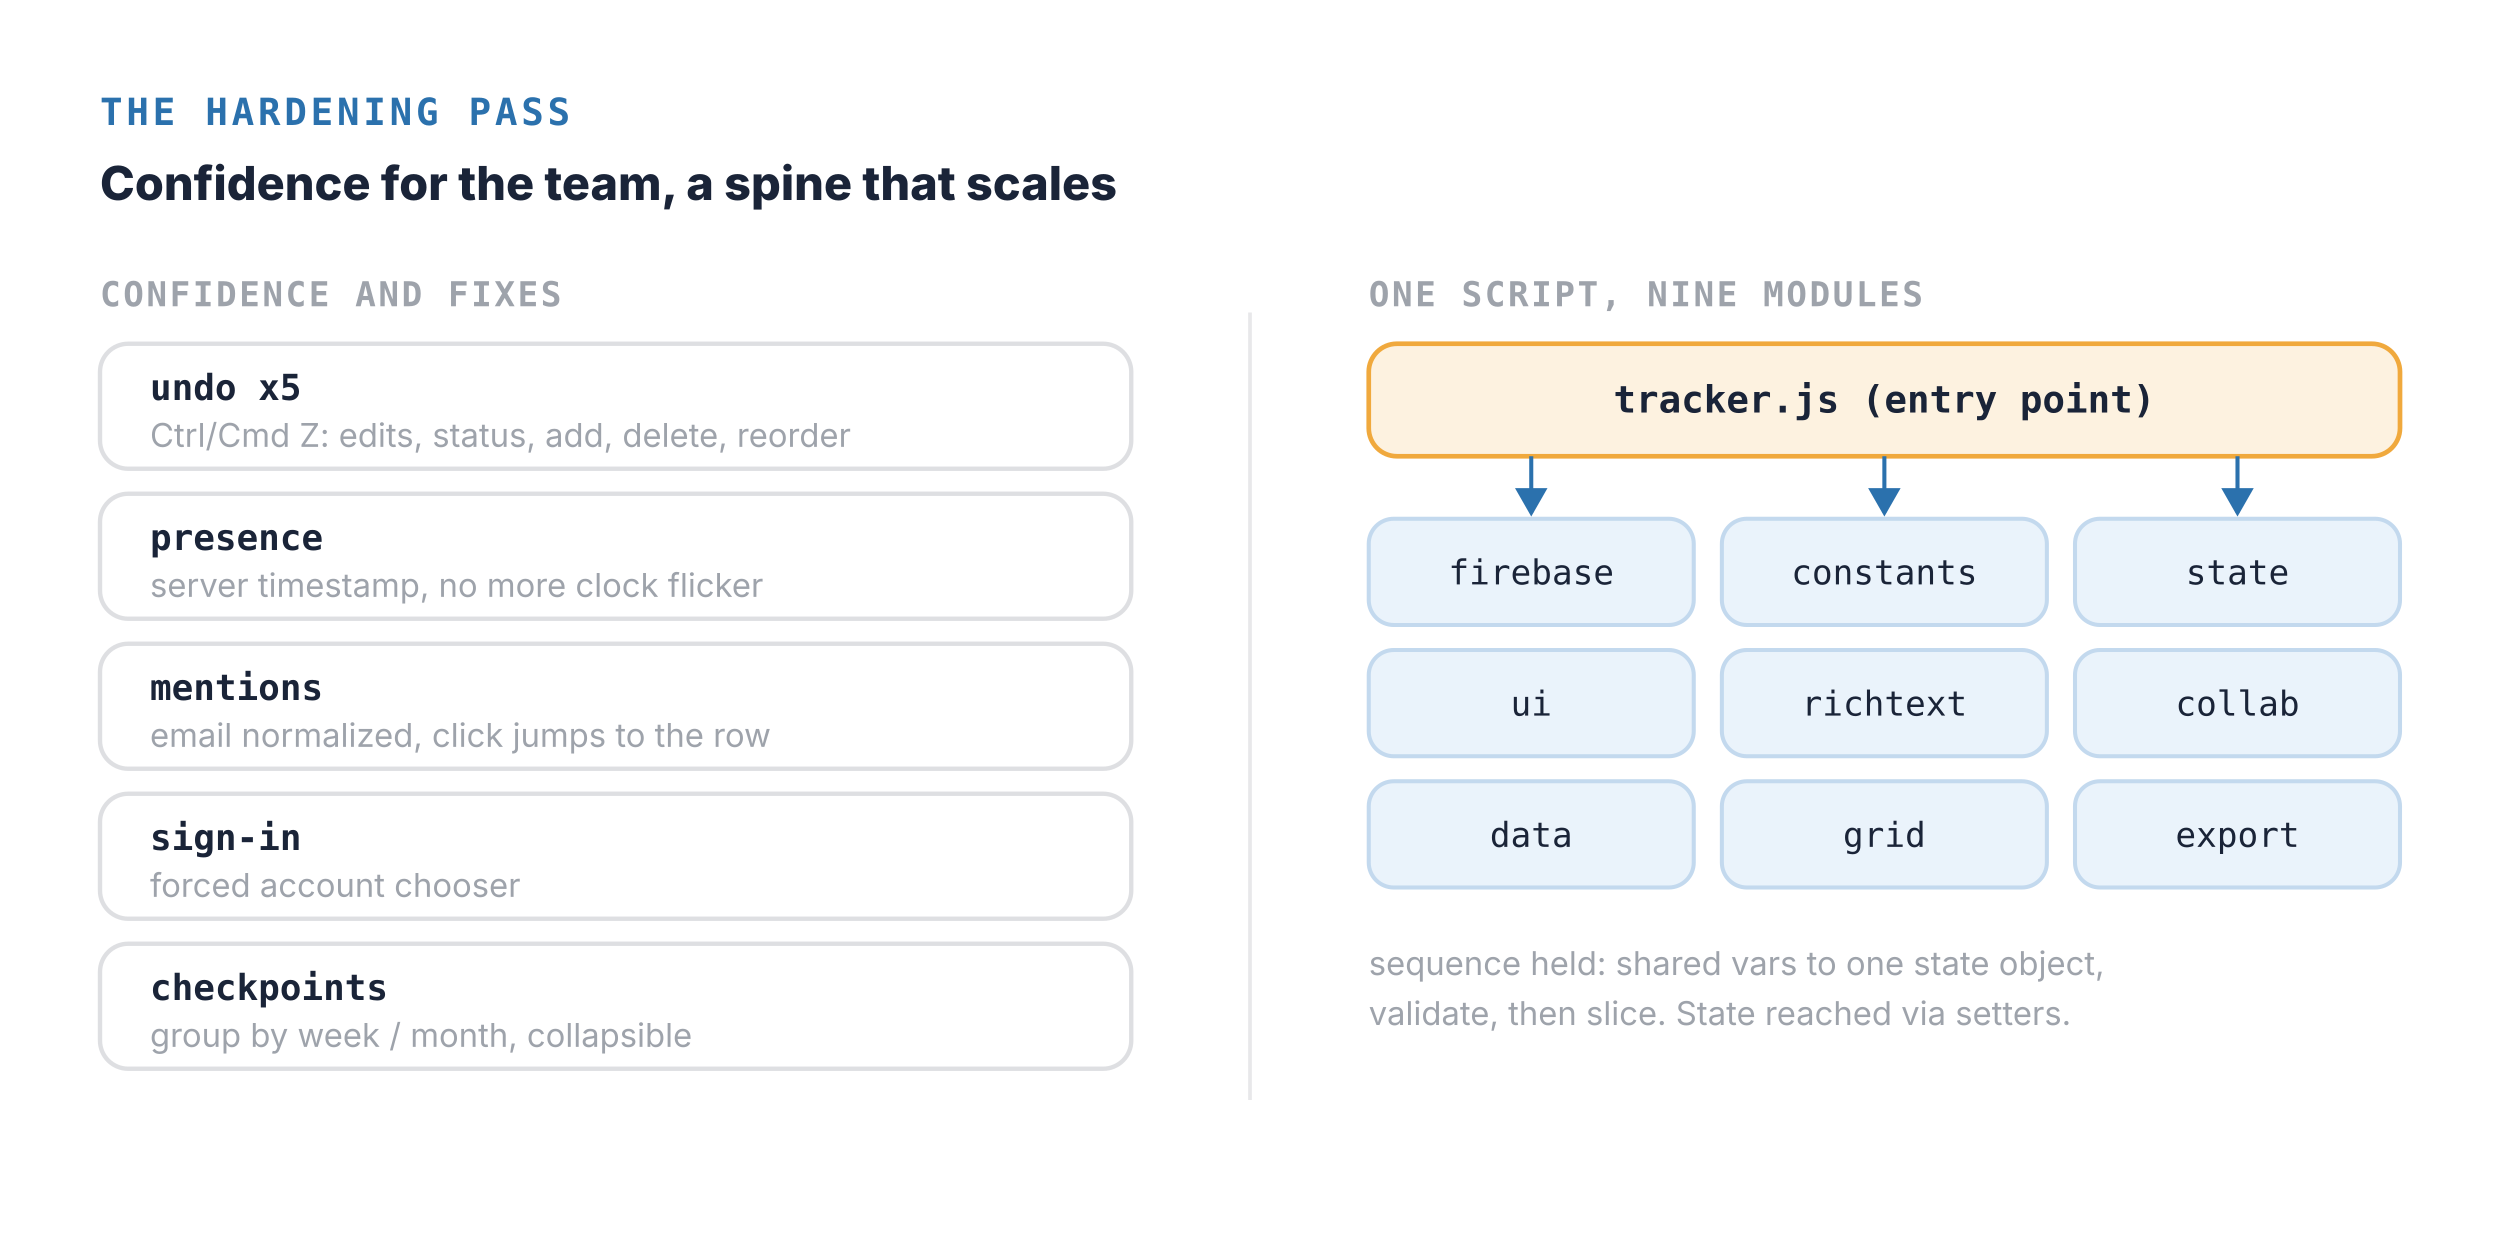
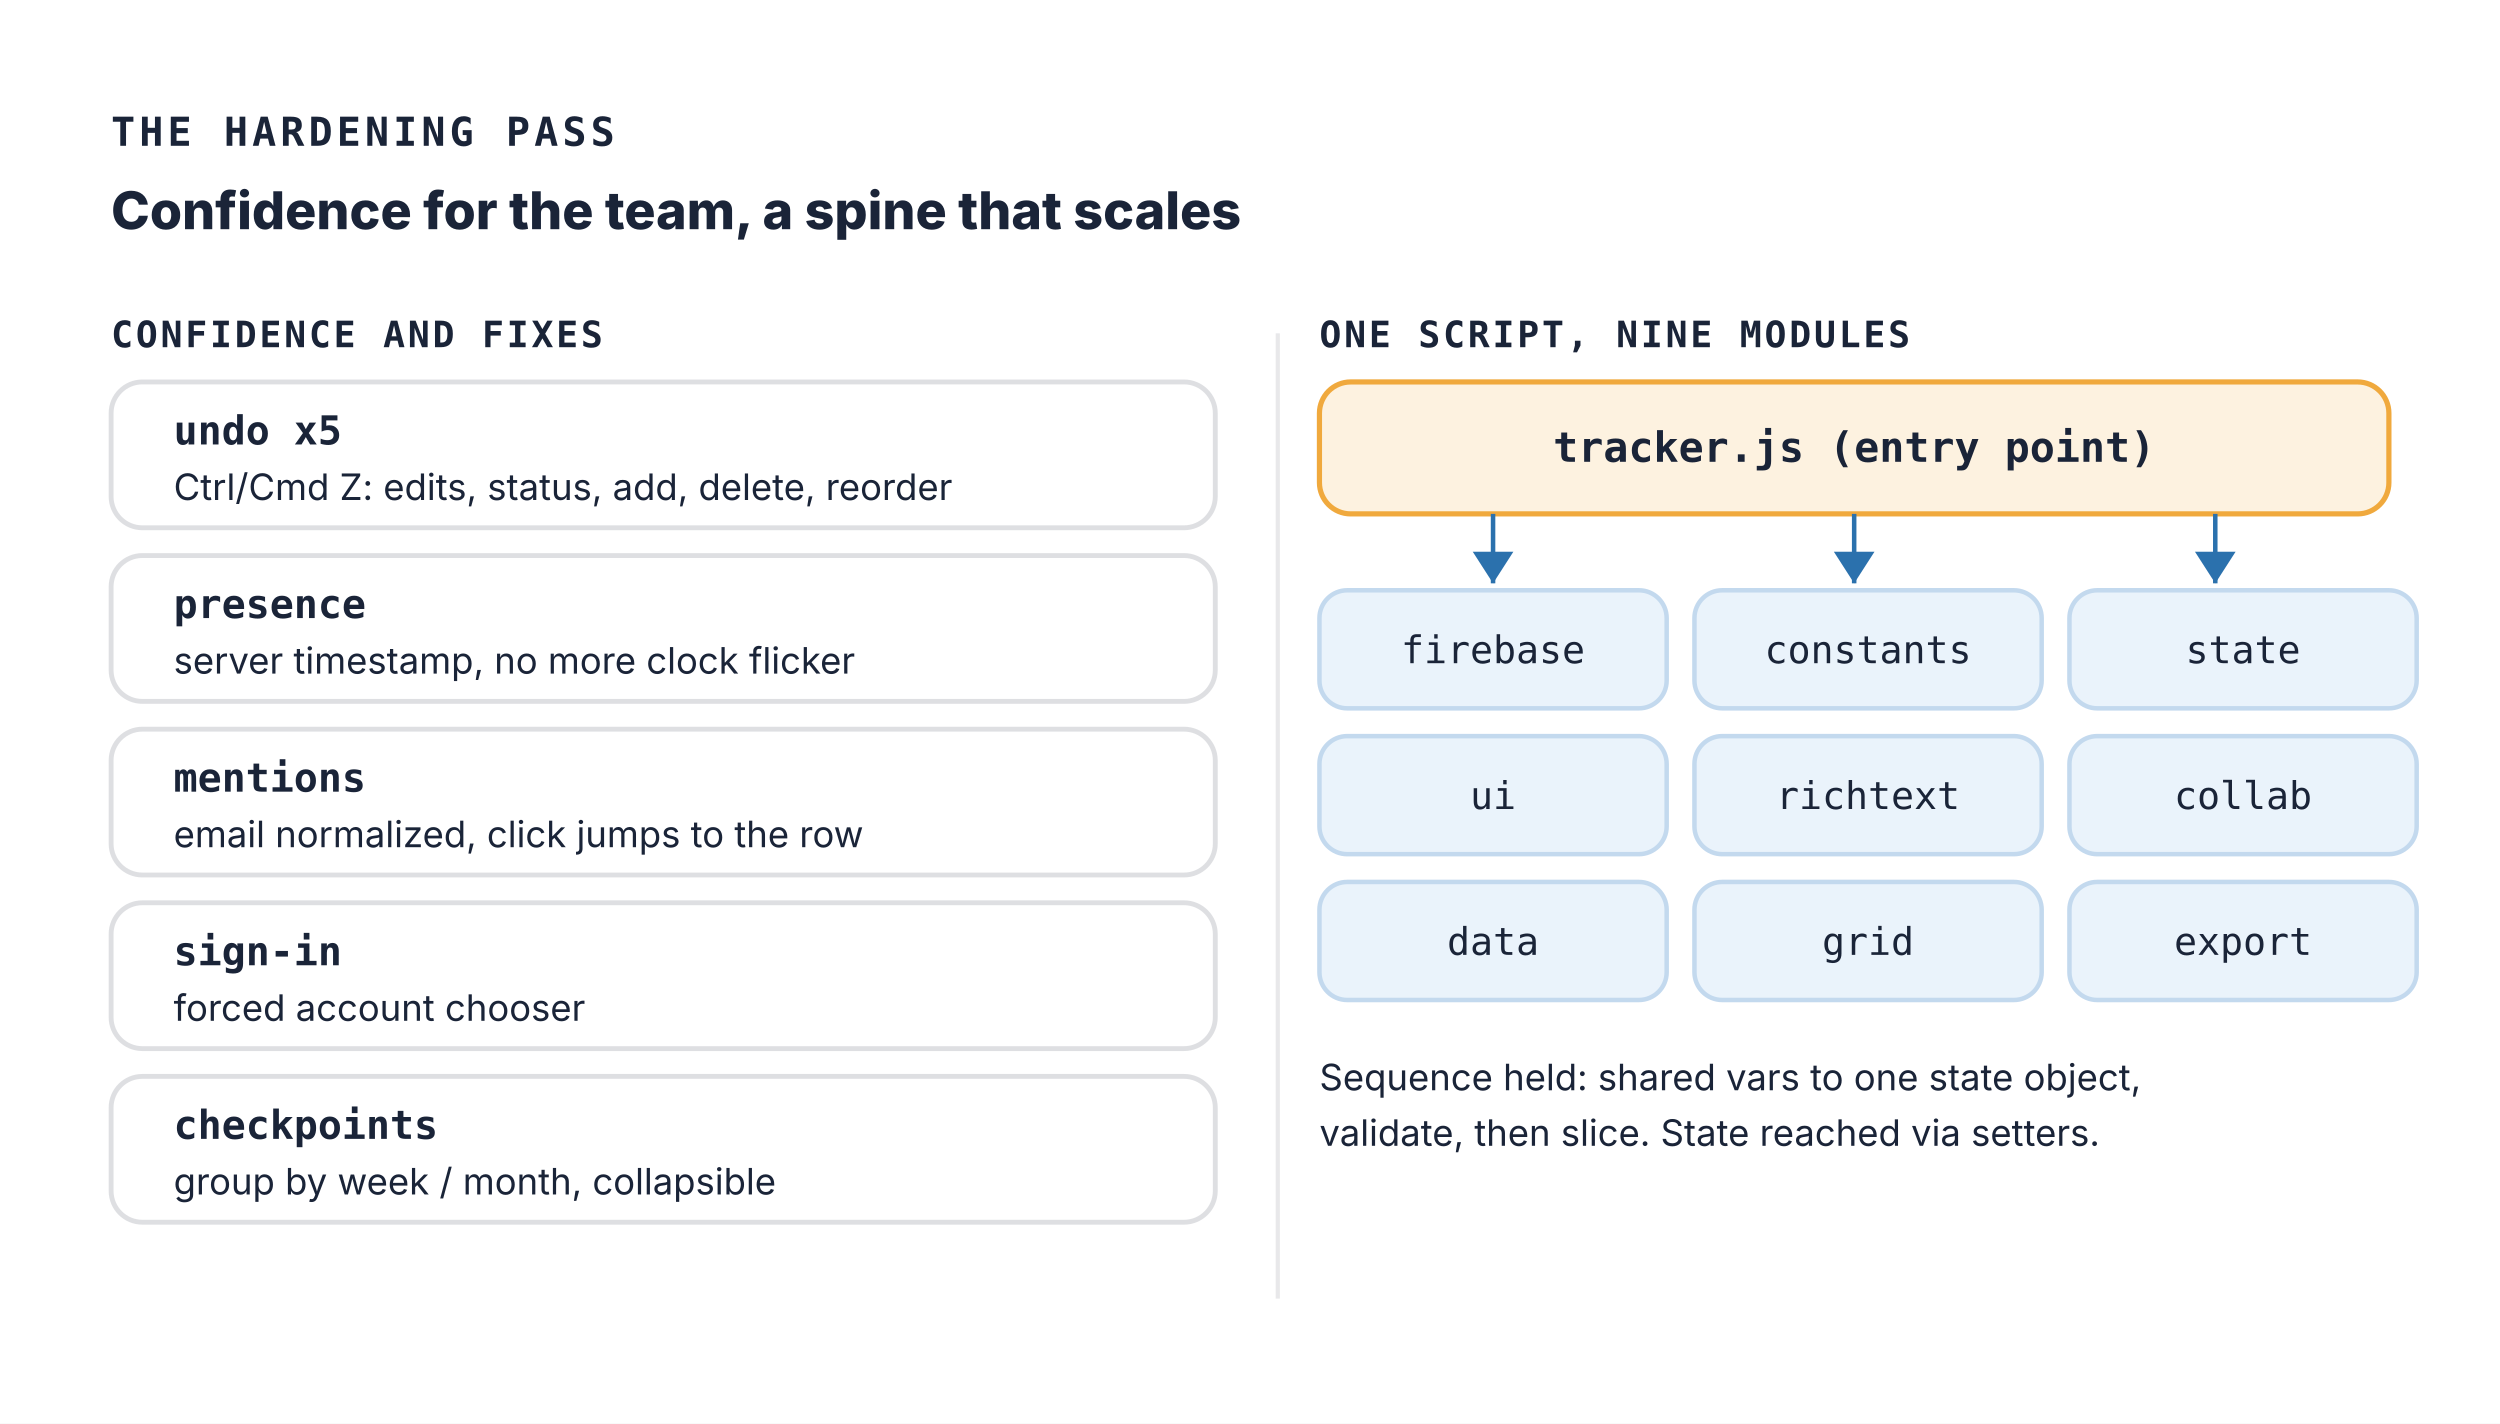
- <svg xmlns="http://www.w3.org/2000/svg" viewBox="0 0 800 400" role="img" aria-label="The hardening pass: undo, a server-timestamp presence fix, mention and sign-in fixes, checkpoint grouping, and a split into nine focused modules behind a small entry point">
+ <svg xmlns="http://www.w3.org/2000/svg" viewBox="0 0 720 410" role="img" aria-label="The hardening pass: undo, presence fix, mention and sign-in fixes, checkpoint grouping, and a split into nine focused modules behind a small entry point">
  <defs>
    <style>
      text{font-family:'Manrope',system-ui,-apple-system,Segoe UI,sans-serif;fill:#1a2438;}
      .mono{font-family:'JetBrains Mono',ui-monospace,SFMono-Regular,monospace;}
-       .eyebrow{fill:#2b71ad;font-size:12px;font-weight:600;letter-spacing:1.2px;}
-       .h{font-size:15px;font-weight:800;}
-       .collbl{fill:rgba(26,36,56,0.42);font-size:11px;font-weight:600;letter-spacing:0.8px;}
-       .sub{fill:rgba(26,36,56,0.42);font-size:10.5px;}
-       .fix{fill:#ffffff;stroke:rgba(20,28,44,0.14);stroke-width:1.4;}
-       .mod{fill:#eaf3fb;stroke:#c3d9ee;stroke-width:1.3;}
-       .entry{fill:rgba(240,169,61,0.16);stroke:#f0a93d;stroke-width:1.5;}
    </style>
-     <marker id="a5" markerWidth="8" markerHeight="8" refX="6" refY="4" orient="auto">
-       <path d="M0,0 L7,4 L0,8 Z" fill="#2b71ad" />
+     <marker id="arr5" markerWidth="9" markerHeight="9" refX="7" refY="4.5" orient="auto">
+       <path d="M0,0 L7,4.5 L0,9 Z" fill="#2b71ad" />
    </marker>
  </defs>
-   <rect width="800" height="400" fill="#ffffff" />
-   <text class="mono eyebrow" x="32" y="40">THE HARDENING PASS</text>
-   <text class="h" x="32" y="64">Confidence for the team, a spine that scales</text>
-   <text class="mono collbl" x="32" y="98">CONFIDENCE AND FIXES</text>
-   <g>
-     <rect class="fix" x="32" y="110" width="330" height="40" rx="9" />
-     <text class="mono" x="48" y="128" font-size="11.5" font-weight="700" fill="#e87500">undo x5</text>
-     <text class="sub" x="48" y="143">Ctrl/Cmd Z: edits, status, add, delete, reorder</text>
-     <rect class="fix" x="32" y="158" width="330" height="40" rx="9" />
-     <text class="mono" x="48" y="176" font-size="11.5" font-weight="700" fill="#e87500">presence</text>
-     <text class="sub" x="48" y="191">server timestamp, no more clock flicker</text>
-     <rect class="fix" x="32" y="206" width="330" height="40" rx="9" />
-     <text class="mono" x="48" y="224" font-size="11.5" font-weight="700" fill="#e87500">mentions</text>
-     <text class="sub" x="48" y="239">email normalized, click jumps to the row</text>
-     <rect class="fix" x="32" y="254" width="330" height="40" rx="9" />
-     <text class="mono" x="48" y="272" font-size="11.5" font-weight="700" fill="#e87500">sign-in</text>
-     <text class="sub" x="48" y="287">forced account chooser</text>
-     <rect class="fix" x="32" y="302" width="330" height="40" rx="9" />
-     <text class="mono" x="48" y="320" font-size="11.5" font-weight="700" fill="#e87500">checkpoints</text>
-     <text class="sub" x="48" y="335">group by week / month, collapsible</text>
-   </g>
-   <line x1="400" y1="100" x2="400" y2="352" stroke="rgba(20,28,44,0.1)" stroke-width="1.2" />
-   <text class="mono collbl" x="438" y="98">ONE SCRIPT, NINE MODULES</text>
-   <rect class="entry" x="438" y="110" width="330" height="36" rx="9" />
-   <text class="mono" x="603" y="132" text-anchor="middle" font-size="12" font-weight="700" fill="#e87500">tracker.js  (entry point)</text>
-   <g>
-     <rect class="mod" x="438" y="166" width="104" height="34" rx="8" />
-     <text class="mono" x="490" y="187" text-anchor="middle" font-size="11" fill="#2b71ad">firebase</text>
-     <rect class="mod" x="551" y="166" width="104" height="34" rx="8" />
-     <text class="mono" x="603" y="187" text-anchor="middle" font-size="11" fill="#2b71ad">constants</text>
-     <rect class="mod" x="664" y="166" width="104" height="34" rx="8" />
-     <text class="mono" x="716" y="187" text-anchor="middle" font-size="11" fill="#2b71ad">state</text>
-     <rect class="mod" x="438" y="208" width="104" height="34" rx="8" />
-     <text class="mono" x="490" y="229" text-anchor="middle" font-size="11" fill="#2b71ad">ui</text>
-     <rect class="mod" x="551" y="208" width="104" height="34" rx="8" />
-     <text class="mono" x="603" y="229" text-anchor="middle" font-size="11" fill="#2b71ad">richtext</text>
-     <rect class="mod" x="664" y="208" width="104" height="34" rx="8" />
-     <text class="mono" x="716" y="229" text-anchor="middle" font-size="11" fill="#2b71ad">collab</text>
-     <rect class="mod" x="438" y="250" width="104" height="34" rx="8" />
-     <text class="mono" x="490" y="271" text-anchor="middle" font-size="11" fill="#2b71ad">data</text>
-     <rect class="mod" x="551" y="250" width="104" height="34" rx="8" />
-     <text class="mono" x="603" y="271" text-anchor="middle" font-size="11" fill="#2b71ad">grid</text>
-     <rect class="mod" x="664" y="250" width="104" height="34" rx="8" />
-     <text class="mono" x="716" y="271" text-anchor="middle" font-size="11" fill="#2b71ad">export</text>
-   </g>
-   <path d="M490,146 L490,164" stroke="#2b71ad" stroke-width="1.3" fill="none" marker-end="url(#a5)" />
-   <path d="M603,146 L603,164" stroke="#2b71ad" stroke-width="1.3" fill="none" marker-end="url(#a5)" />
-   <path d="M716,146 L716,164" stroke="#2b71ad" stroke-width="1.3" fill="none" marker-end="url(#a5)" />
-   <text class="sub" x="438" y="312">sequence held: shared vars to one state object,</text>
-   <text class="sub" x="438" y="328">validate, then slice. State reached via setters.</text>
+   <rect width="720" height="410" fill="#ffffff" />
+   <text class="mono" x="32" y="42" font-size="11.5" font-weight="600" letter-spacing="1.2" fill="#2b71ad">THE HARDENING PASS</text>
+   <text x="32" y="66" font-size="15" font-weight="800">Confidence for the team, a spine that scales</text>
+   <text class="mono" x="32" y="100" font-size="10.5" font-weight="600" fill="rgba(26,36,56,0.45)" letter-spacing="0.8">CONFIDENCE AND FIXES</text>
+   <rect x="32" y="110" width="318" height="42" rx="9" fill="#ffffff" stroke="rgba(20,28,44,0.14)" stroke-width="1.4" />
+   <text class="mono" x="50" y="128" font-size="11.5" font-weight="700" fill="#e87500">undo x5</text>
+   <text x="50" y="144" font-size="10.5" fill="rgba(26,36,56,0.42)">Ctrl/Cmd Z: edits, status, add, delete, reorder</text>
+   <rect x="32" y="160" width="318" height="42" rx="9" fill="#ffffff" stroke="rgba(20,28,44,0.14)" stroke-width="1.4" />
+   <text class="mono" x="50" y="178" font-size="11.5" font-weight="700" fill="#e87500">presence</text>
+   <text x="50" y="194" font-size="10.5" fill="rgba(26,36,56,0.42)">server timestamp, no more clock flicker</text>
+   <rect x="32" y="210" width="318" height="42" rx="9" fill="#ffffff" stroke="rgba(20,28,44,0.14)" stroke-width="1.4" />
+   <text class="mono" x="50" y="228" font-size="11.5" font-weight="700" fill="#e87500">mentions</text>
+   <text x="50" y="244" font-size="10.5" fill="rgba(26,36,56,0.42)">email normalized, click jumps to the row</text>
+   <rect x="32" y="260" width="318" height="42" rx="9" fill="#ffffff" stroke="rgba(20,28,44,0.14)" stroke-width="1.4" />
+   <text class="mono" x="50" y="278" font-size="11.5" font-weight="700" fill="#e87500">sign-in</text>
+   <text x="50" y="294" font-size="10.5" fill="rgba(26,36,56,0.42)">forced account chooser</text>
+   <rect x="32" y="310" width="318" height="42" rx="9" fill="#ffffff" stroke="rgba(20,28,44,0.14)" stroke-width="1.4" />
+   <text class="mono" x="50" y="328" font-size="11.5" font-weight="700" fill="#e87500">checkpoints</text>
+   <text x="50" y="344" font-size="10.5" fill="rgba(26,36,56,0.42)">group by week / month, collapsible</text>
+   <line x1="368" y1="96" x2="368" y2="374" stroke="rgba(20,28,44,0.1)" stroke-width="1.2" />
+   <text class="mono" x="380" y="100" font-size="10.5" font-weight="600" fill="rgba(26,36,56,0.45)" letter-spacing="0.8">ONE SCRIPT, NINE MODULES</text>
+   <rect x="380" y="110" width="308" height="38" rx="9" fill="rgba(240,169,61,0.16)" stroke="#f0a93d" stroke-width="1.5" />
+   <text class="mono" x="534" y="133" text-anchor="middle" font-size="12" font-weight="700" fill="#e87500">tracker.js  (entry point)</text>
+   <line x1="430" y1="148" x2="430" y2="168" stroke="#2b71ad" stroke-width="1.3" marker-end="url(#arr5)" />
+   <line x1="534" y1="148" x2="534" y2="168" stroke="#2b71ad" stroke-width="1.3" marker-end="url(#arr5)" />
+   <line x1="638" y1="148" x2="638" y2="168" stroke="#2b71ad" stroke-width="1.3" marker-end="url(#arr5)" />
+   <rect x="380" y="170" width="100" height="34" rx="8" fill="#eaf3fb" stroke="#c3d9ee" stroke-width="1.3" />
+   <text class="mono" x="430" y="191" text-anchor="middle" font-size="11" fill="#2b71ad">firebase</text>
+   <rect x="488" y="170" width="100" height="34" rx="8" fill="#eaf3fb" stroke="#c3d9ee" stroke-width="1.3" />
+   <text class="mono" x="538" y="191" text-anchor="middle" font-size="11" fill="#2b71ad">constants</text>
+   <rect x="596" y="170" width="100" height="34" rx="8" fill="#eaf3fb" stroke="#c3d9ee" stroke-width="1.3" />
+   <text class="mono" x="646" y="191" text-anchor="middle" font-size="11" fill="#2b71ad">state</text>
+   <rect x="380" y="212" width="100" height="34" rx="8" fill="#eaf3fb" stroke="#c3d9ee" stroke-width="1.3" />
+   <text class="mono" x="430" y="233" text-anchor="middle" font-size="11" fill="#2b71ad">ui</text>
+   <rect x="488" y="212" width="100" height="34" rx="8" fill="#eaf3fb" stroke="#c3d9ee" stroke-width="1.3" />
+   <text class="mono" x="538" y="233" text-anchor="middle" font-size="11" fill="#2b71ad">richtext</text>
+   <rect x="596" y="212" width="100" height="34" rx="8" fill="#eaf3fb" stroke="#c3d9ee" stroke-width="1.3" />
+   <text class="mono" x="646" y="233" text-anchor="middle" font-size="11" fill="#2b71ad">collab</text>
+   <rect x="380" y="254" width="100" height="34" rx="8" fill="#eaf3fb" stroke="#c3d9ee" stroke-width="1.3" />
+   <text class="mono" x="430" y="275" text-anchor="middle" font-size="11" fill="#2b71ad">data</text>
+   <rect x="488" y="254" width="100" height="34" rx="8" fill="#eaf3fb" stroke="#c3d9ee" stroke-width="1.3" />
+   <text class="mono" x="538" y="275" text-anchor="middle" font-size="11" fill="#2b71ad">grid</text>
+   <rect x="596" y="254" width="100" height="34" rx="8" fill="#eaf3fb" stroke="#c3d9ee" stroke-width="1.3" />
+   <text class="mono" x="646" y="275" text-anchor="middle" font-size="11" fill="#2b71ad">export</text>
+   <text x="380" y="314" font-size="10.5" fill="rgba(26,36,56,0.42)">Sequence held: shared vars to one state object,</text>
+   <text x="380" y="330" font-size="10.5" fill="rgba(26,36,56,0.42)">validate, then slice. State reached via setters.</text>
</svg>
